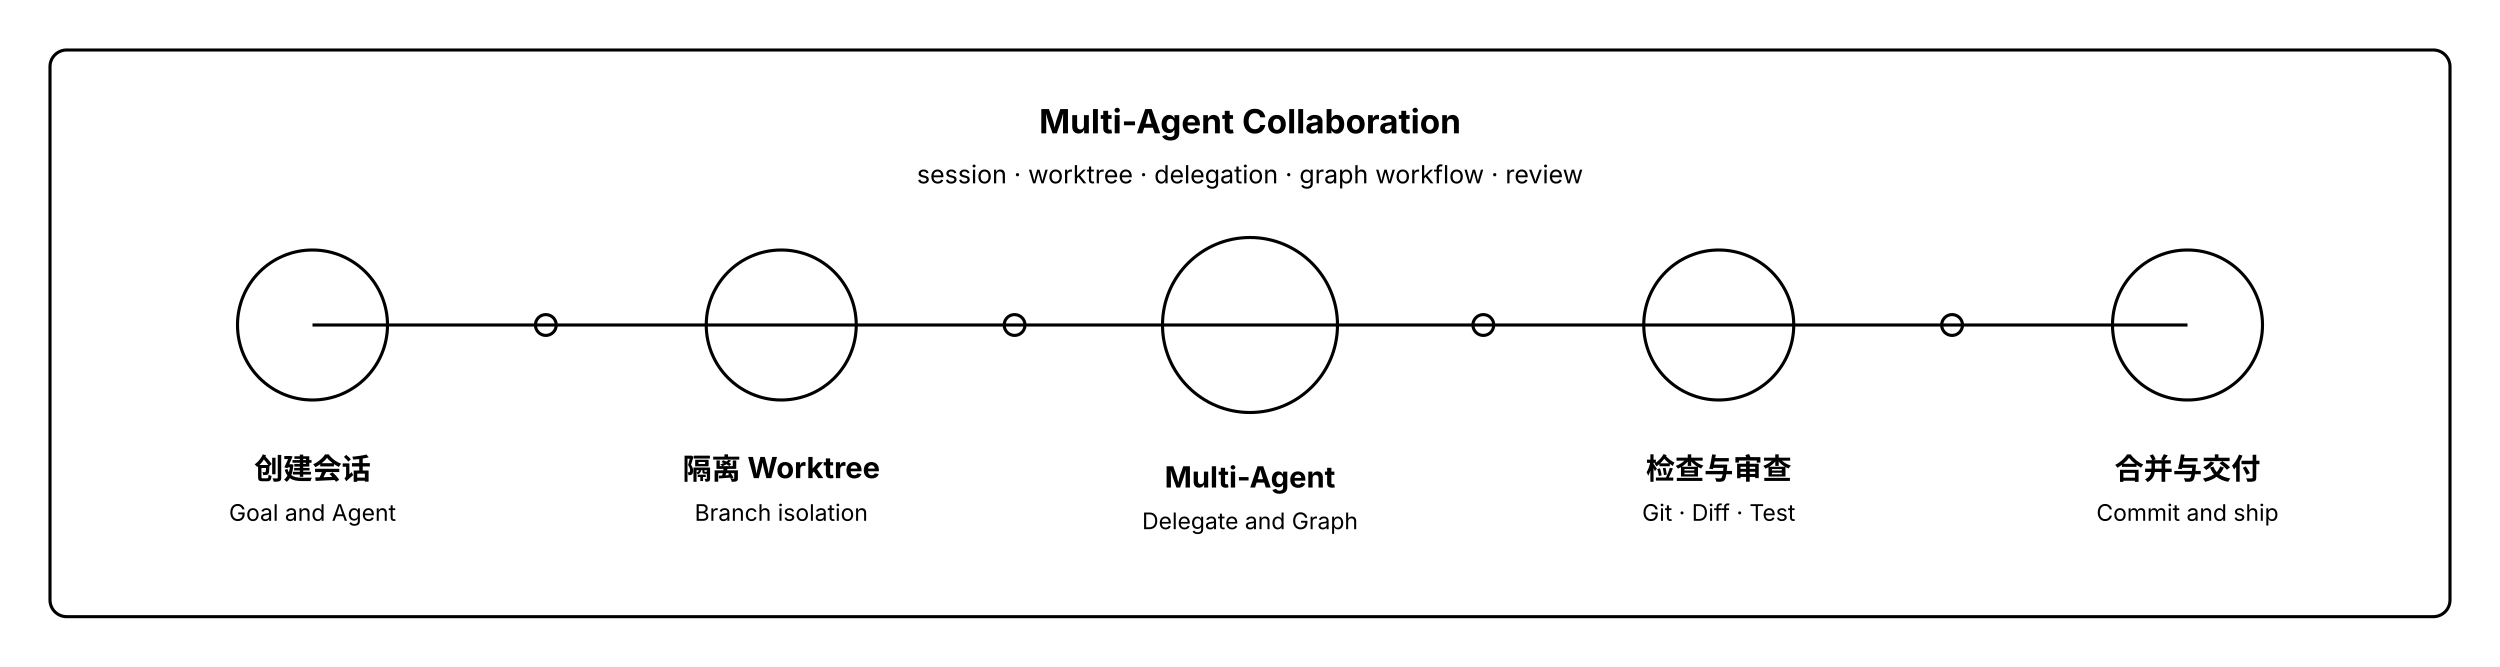
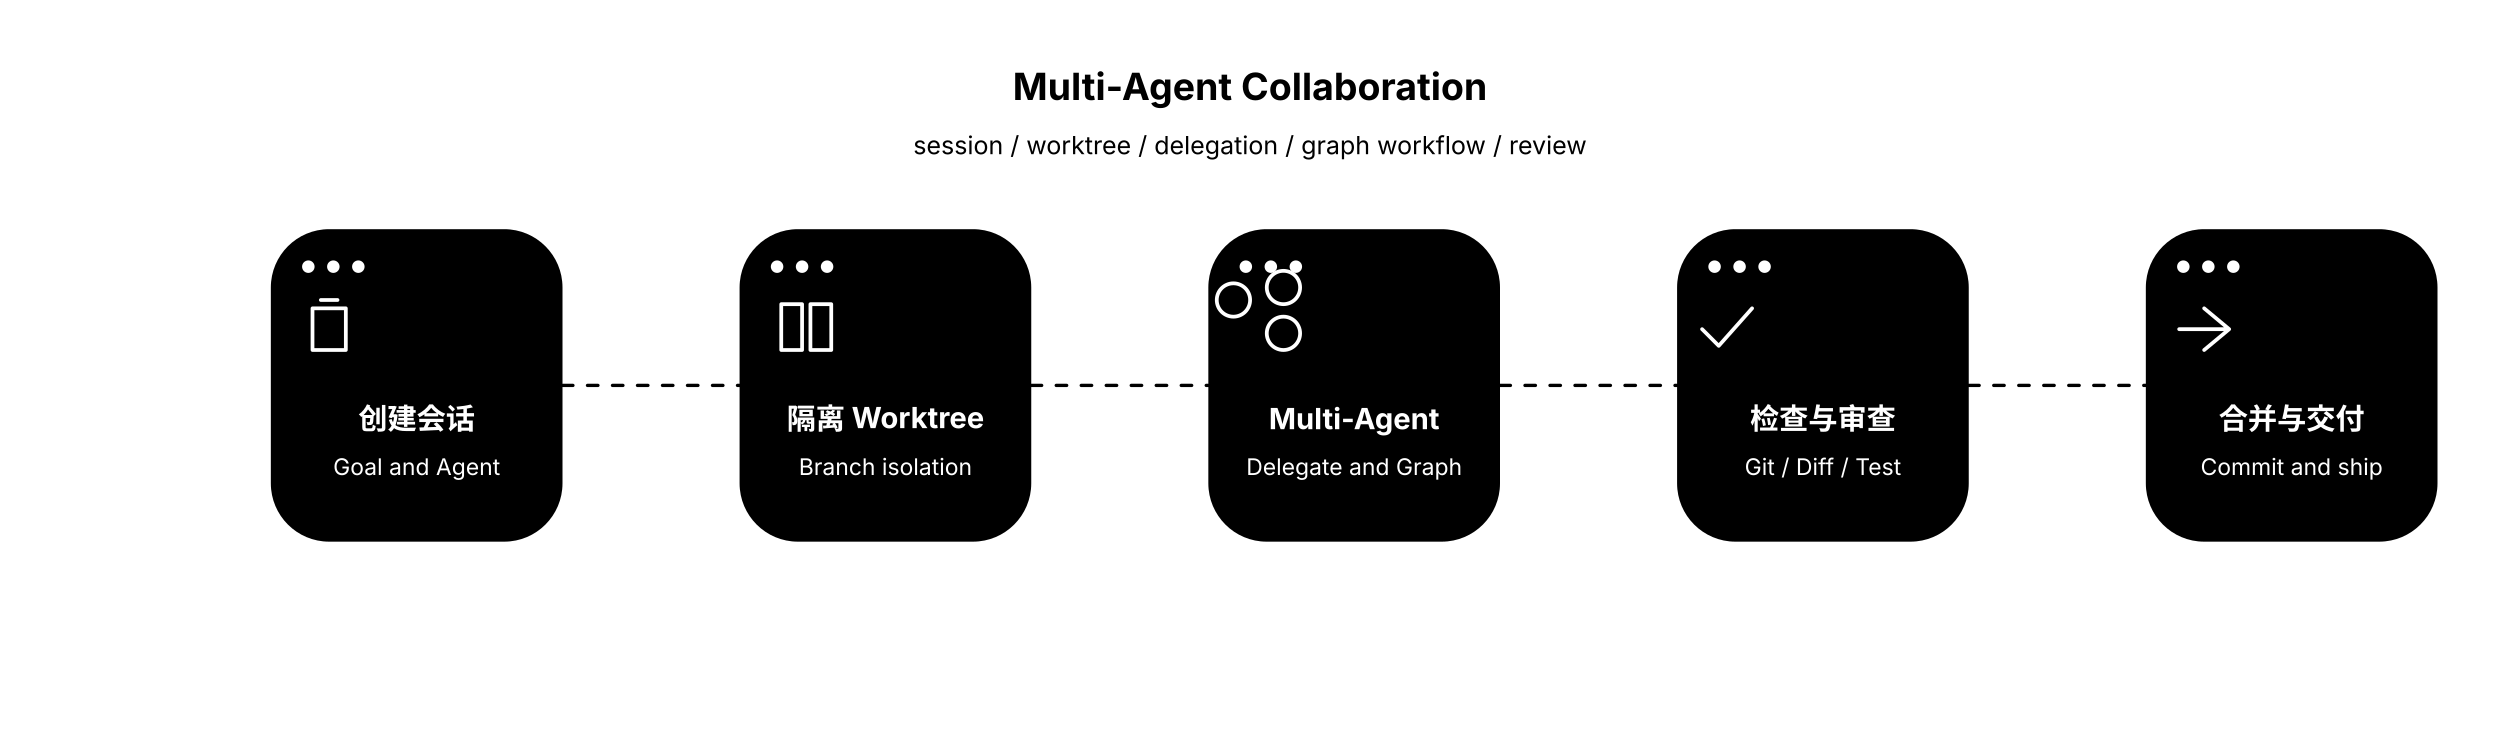
- <svg xmlns="http://www.w3.org/2000/svg" width="1200" height="320" viewBox="0 0 1200 320" role="img" aria-labelledby="title desc">
-   <rect width="1200" height="320" fill="#ffffff" />
-   <g fill="none" stroke="#000000" stroke-width="1.5">
-     <rect x="24" y="24" width="1152" height="272" rx="8" />
-     <path d="M150 156 H1050" />
-     <circle cx="150" cy="156" r="36" />
-     <circle cx="375" cy="156" r="36" />
-     <circle cx="600" cy="156" r="42" />
-     <circle cx="825" cy="156" r="36" />
-     <circle cx="1050" cy="156" r="36" />
-     <circle cx="262" cy="156" r="5" />
-     <circle cx="487" cy="156" r="5" />
-     <circle cx="712" cy="156" r="5" />
-     <circle cx="937" cy="156" r="5" />
+ <svg xmlns="http://www.w3.org/2000/svg" width="1200" height="360" viewBox="0 0 1200 360">
+   <rect width="1200" height="360" fill="#ffffff" />
+   <g font-family="ui-sans-serif, system-ui, -apple-system, 'Segoe UI', sans-serif">
+     <text x="600" y="48" text-anchor="middle" fill="#000" font-size="18" font-weight="700">Multi-Agent Collaboration</text>
+     <text x="600" y="74" text-anchor="middle" fill="#000" font-size="12">session / worktree / delegation / graph workflow / review</text>
+     <g>
+       <rect x="130" y="110" width="140" height="150" rx="28" fill="#000" />
+       <circle cx="148" cy="128" r="3" fill="#fff" />
+       <circle cx="160" cy="128" r="3" fill="#fff" />
+       <circle cx="172" cy="128" r="3" fill="#fff" />
+       <path d="M150 148 h16 v20 h-16 z M154 144 h8" fill="none" stroke="#fff" stroke-width="1.8" stroke-linecap="round" stroke-linejoin="round" />
+       <text x="200" y="206" text-anchor="middle" fill="#fff" font-size="14" font-weight="700">创建会话</text>
+       <text x="200" y="228" text-anchor="middle" fill="#fff" font-size="11">Goal and Agent</text>
+     </g>
+     <g>
+       <rect x="355" y="110" width="140" height="150" rx="28" fill="#000" />
+       <circle cx="373" cy="128" r="3" fill="#fff" />
+       <circle cx="385" cy="128" r="3" fill="#fff" />
+       <circle cx="397" cy="128" r="3" fill="#fff" />
+       <path d="M375 146 h10 v22 h-10 z M389 146 h10 v22 h-10 z" fill="none" stroke="#fff" stroke-width="1.8" stroke-linecap="round" stroke-linejoin="round" />
+       <text x="425" y="206" text-anchor="middle" fill="#fff" font-size="14" font-weight="700">隔离 Worktree</text>
+       <text x="425" y="228" text-anchor="middle" fill="#fff" font-size="11">Branch isolation</text>
+     </g>
+     <g>
+       <rect x="580" y="110" width="140" height="150" rx="28" fill="#000" />
+       <circle cx="598" cy="128" r="3" fill="#fff" />
+       <circle cx="610" cy="128" r="3" fill="#fff" />
+       <circle cx="622" cy="128" r="3" fill="#fff" />
+       <path d="M592 152 a8 8 0 1 1 0.1 0 M616 146 a8 8 0 1 1 0.1 0 M616 168 a8 8 0 1 1 0.1 0" fill="none" stroke="#fff" stroke-width="1.8" stroke-linecap="round" stroke-linejoin="round" />
+       <text x="650" y="206" text-anchor="middle" fill="#fff" font-size="14" font-weight="700">Multi-Agent</text>
+       <text x="650" y="228" text-anchor="middle" fill="#fff" font-size="11">Delegate and Graph</text>
+     </g>
+     <g>
+       <rect x="805" y="110" width="140" height="150" rx="28" fill="#000" />
+       <circle cx="823" cy="128" r="3" fill="#fff" />
+       <circle cx="835" cy="128" r="3" fill="#fff" />
+       <circle cx="847" cy="128" r="3" fill="#fff" />
+       <path d="M817 158 l8 8 16-18" fill="none" stroke="#fff" stroke-width="1.8" stroke-linecap="round" stroke-linejoin="round" />
+       <text x="875" y="206" text-anchor="middle" fill="#fff" font-size="14" font-weight="700">检查与审查</text>
+       <text x="875" y="228" text-anchor="middle" fill="#fff" font-size="11">Git / Diff / Test</text>
+     </g>
+     <g>
+       <rect x="1030" y="110" width="140" height="150" rx="28" fill="#000" />
+       <circle cx="1048" cy="128" r="3" fill="#fff" />
+       <circle cx="1060" cy="128" r="3" fill="#fff" />
+       <circle cx="1072" cy="128" r="3" fill="#fff" />
+       <path d="M1046 158 h24 M1058 148 l12 10 -12 10" fill="none" stroke="#fff" stroke-width="1.8" stroke-linecap="round" stroke-linejoin="round" />
+       <text x="1100" y="206" text-anchor="middle" fill="#fff" font-size="14" font-weight="700">合并与交付</text>
+       <text x="1100" y="228" text-anchor="middle" fill="#fff" font-size="11">Commit and ship</text>
+     </g>
  </g>
-   <g fill="#000000" font-family="ui-sans-serif, system-ui, -apple-system, 'Segoe UI', sans-serif" text-anchor="middle">
-     <text x="600" y="64" font-size="16" font-weight="700">Multi-Agent Collaboration</text>
-     <text x="600" y="88" font-size="12">session · worktree · delegation · graph workflow · review</text>
-     <text x="150" y="230" font-size="14" font-weight="700">创建会话</text>
-     <text x="150" y="250" font-size="11">Goal and Agent</text>
-     <text x="375" y="230" font-size="14" font-weight="700">隔离 Worktree</text>
-     <text x="375" y="250" font-size="11">Branch isolation</text>
-     <text x="600" y="234" font-size="14" font-weight="700">Multi-Agent</text>
-     <text x="600" y="254" font-size="11">Delegate and Graph</text>
-     <text x="825" y="230" font-size="14" font-weight="700">检查与审查</text>
-     <text x="825" y="250" font-size="11">Git · Diff · Test</text>
-     <text x="1050" y="230" font-size="14" font-weight="700">合并与交付</text>
-     <text x="1050" y="250" font-size="11">Commit and ship</text>
+   <g>
+     <path d="M270 185 H355" fill="none" stroke="#000" stroke-width="1.6" stroke-linecap="round" stroke-dasharray="5 7">
+       <animate attributeName="stroke-dashoffset" values="24;0" dur="1.35s" begin="0.00s" repeatCount="indefinite" />
+     </path>
+     <path d="M495 185 H580" fill="none" stroke="#000" stroke-width="1.6" stroke-linecap="round" stroke-dasharray="5 7">
+       <animate attributeName="stroke-dashoffset" values="24;0" dur="1.35s" begin="0.12s" repeatCount="indefinite" />
+     </path>
+     <path d="M720 185 H805" fill="none" stroke="#000" stroke-width="1.6" stroke-linecap="round" stroke-dasharray="5 7">
+       <animate attributeName="stroke-dashoffset" values="24;0" dur="1.35s" begin="0.24s" repeatCount="indefinite" />
+     </path>
+     <path d="M945 185 H1030" fill="none" stroke="#000" stroke-width="1.6" stroke-linecap="round" stroke-dasharray="5 7">
+       <animate attributeName="stroke-dashoffset" values="24;0" dur="1.35s" begin="0.36s" repeatCount="indefinite" />
+     </path>
  </g>
</svg>
